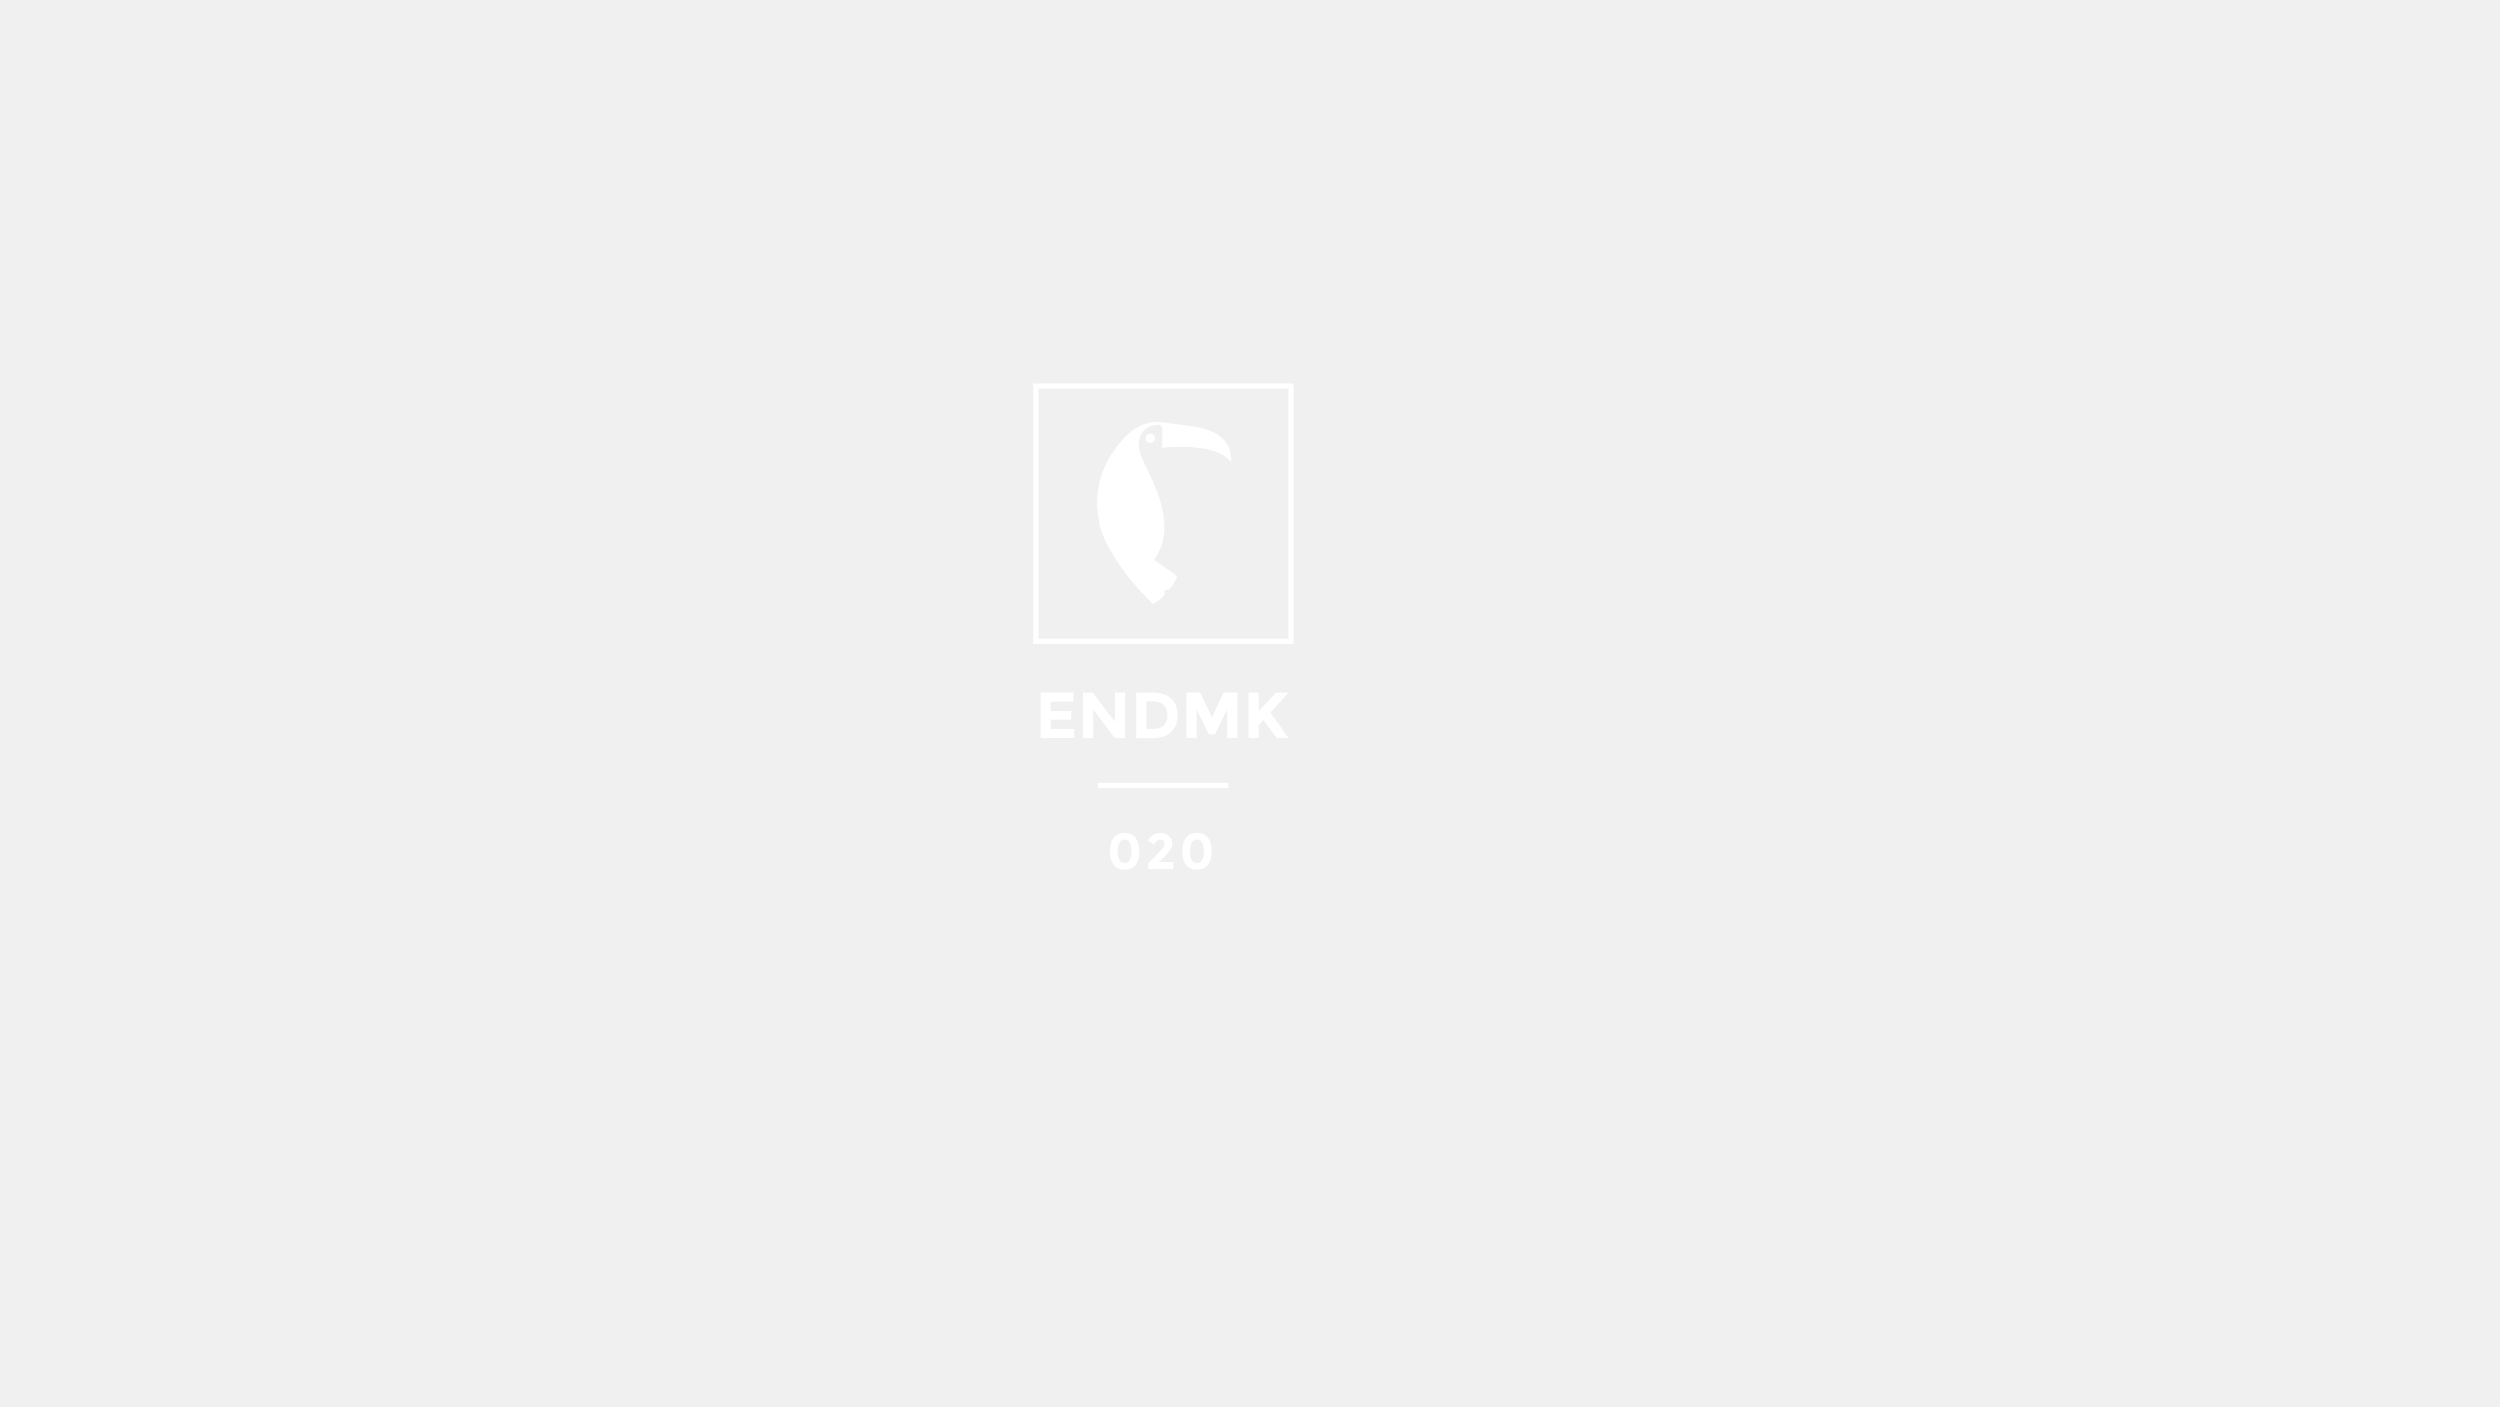
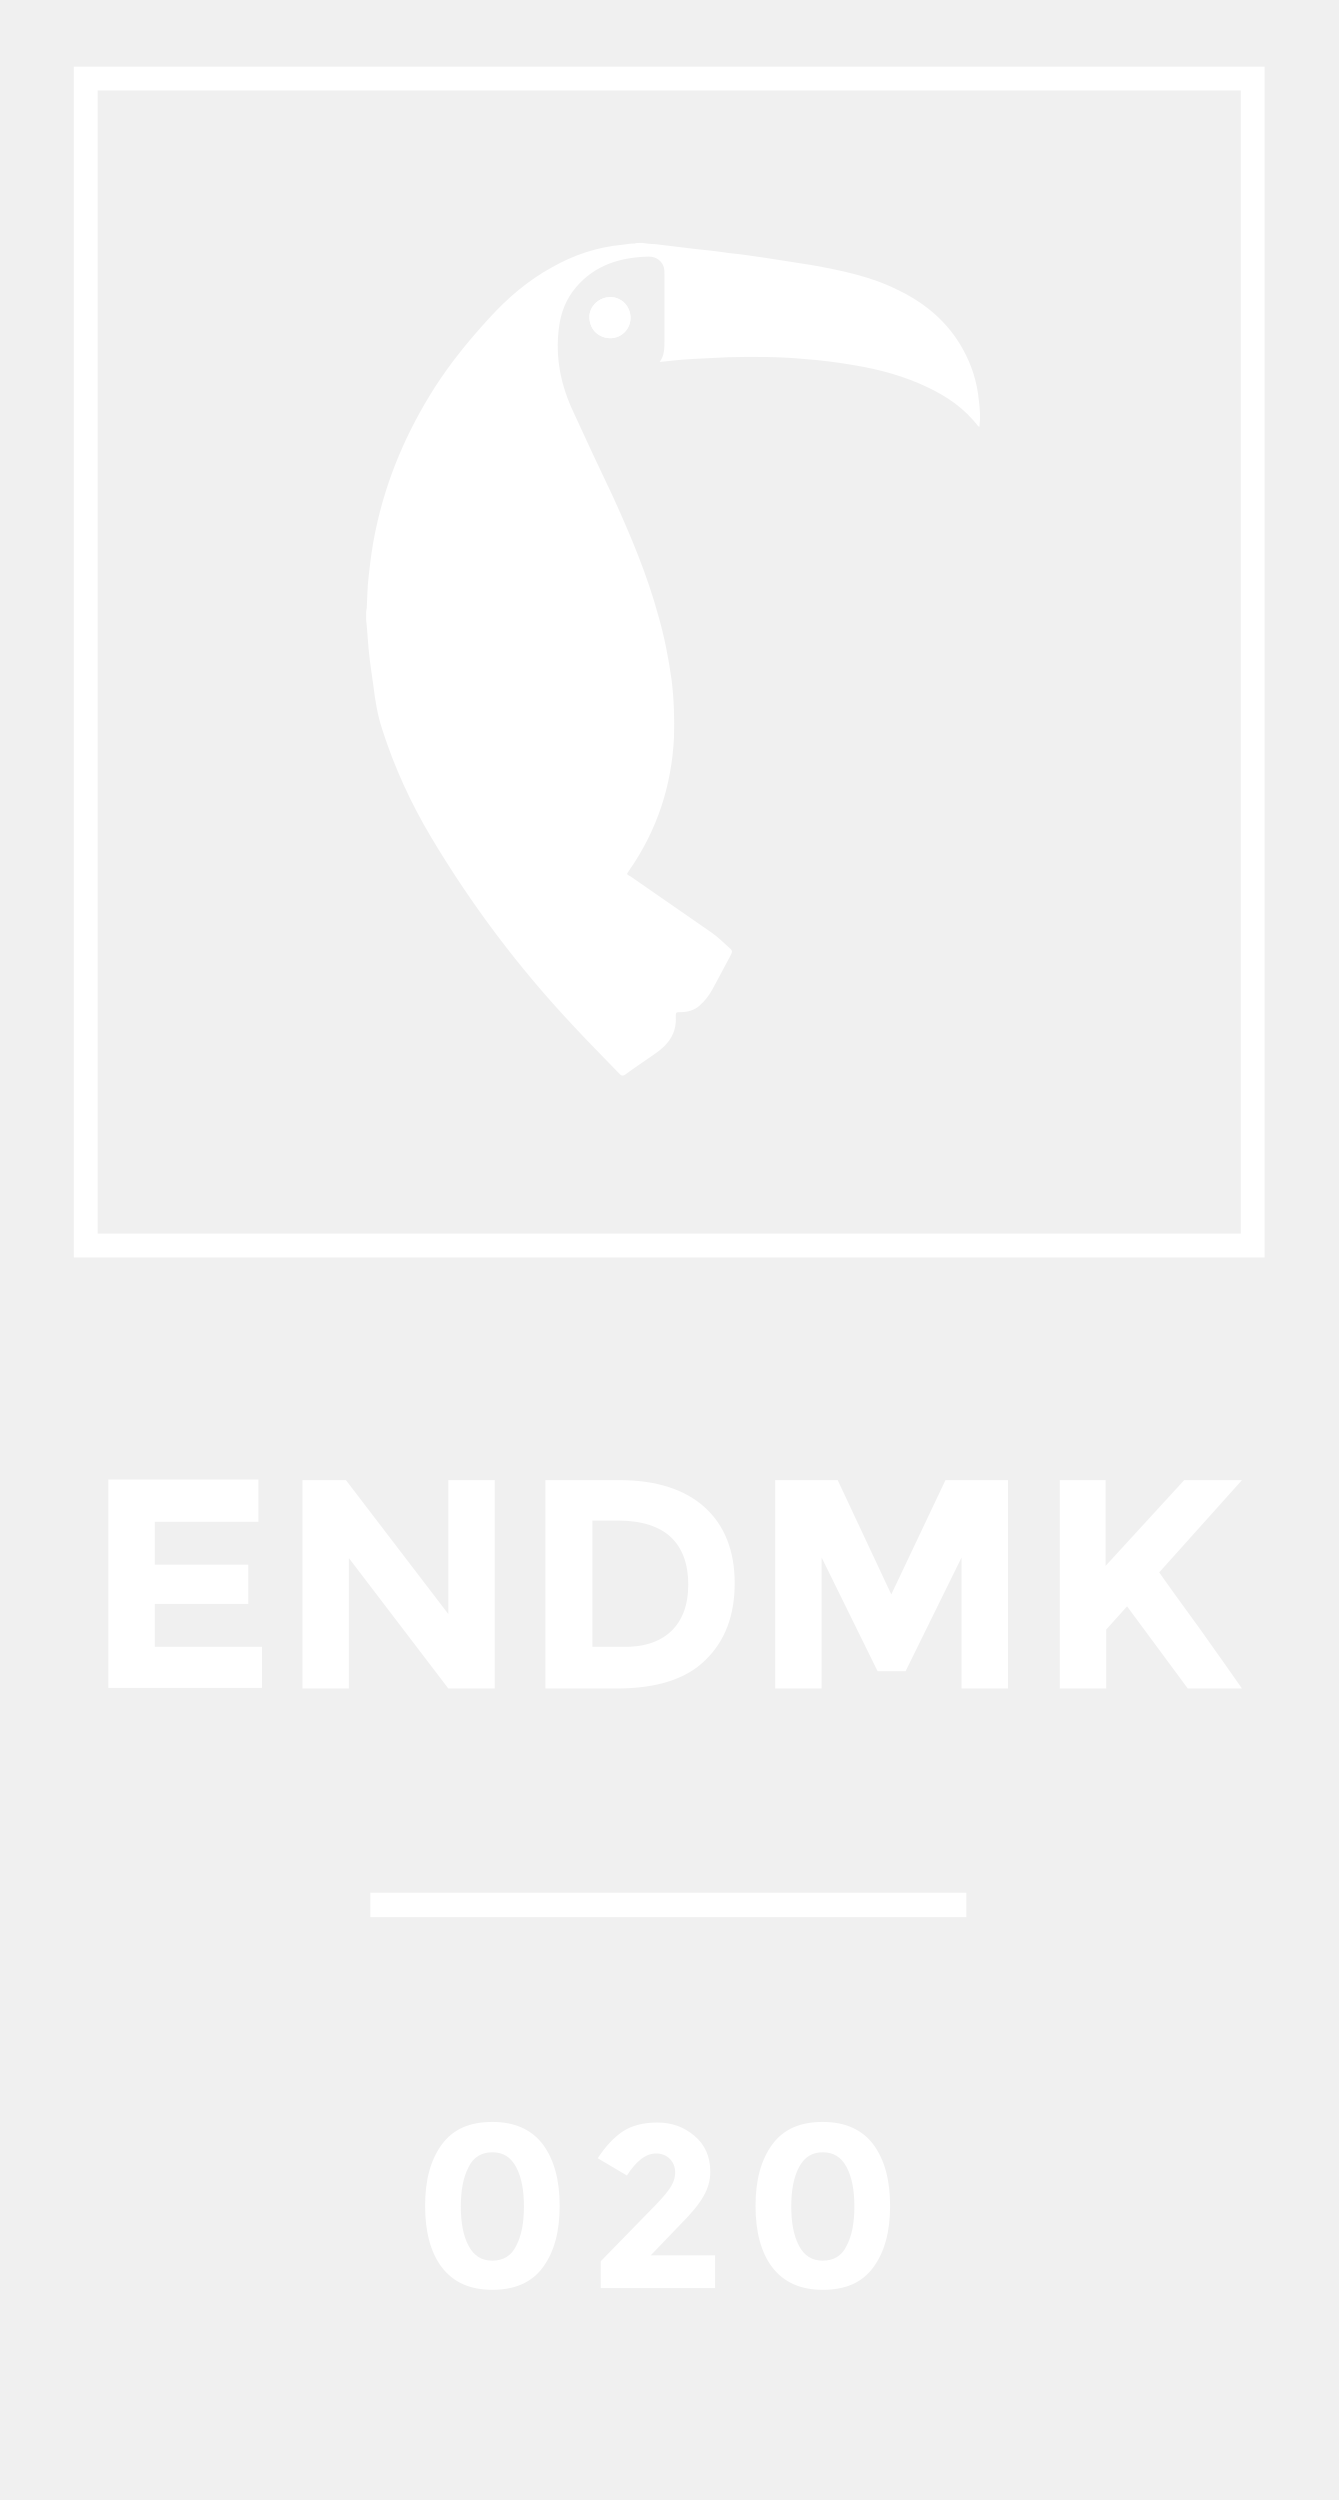
- <svg xmlns="http://www.w3.org/2000/svg" version="1.1" x="0px" y="0px" viewBox="0 0 1920 1080" enable-background="new 0 0 1920 1080" xml:space="preserve">
+ <svg xmlns="http://www.w3.org/2000/svg" version="1.1" x="0px" y="0px" viewBox="0 0 224.8 419.9" enable-background="new 0 0 224.8 419.9" xml:space="preserve">
  <g id="Layer_2">
</g>
  <g id="Front">
    <g>
      <g>
-         <path fill="#FFFFFF" d="M886.9,336.6c0-1.9-1.5-3.5-3.4-3.5c-1.9,0-3.6,1.6-3.5,3.5c0.1,2.2,1.8,3.4,3.5,3.4     C885.3,340.1,886.9,338.5,886.9,336.6z" />
-         <path fill="#FFFFFF" d="M888.9,324c0.7,0.1,1.4,0.2,2.1,0.2c2.2,0.3,4.4,0.5,6.6,0.8c1.9,0.2,3.9,0.4,5.8,0.7     c2,0.2,4.1,0.5,6.1,0.8c2.6,0.4,5.1,0.8,7.7,1.2c5,0.9,10,1.9,14.6,4.2c4.6,2.2,8.4,5.4,10.9,9.9c1.5,2.7,2.4,5.5,2.7,8.6     c0.2,1.5,0.3,2.9,0.1,4.5c-0.1-0.1-0.1-0.1-0.2-0.1c-2.3-3-5.2-5-8.6-6.6c-3.8-1.8-7.8-2.9-11.9-3.6c-2.9-0.5-5.8-0.9-8.7-1.1     c-4.2-0.4-8.5-0.4-12.8-0.3c-2,0.1-4.1,0.2-6.1,0.3c-1.8,0.1-3.6,0.3-5.4,0.5c0.8-1.1,0.8-2.3,0.8-3.5c0-3.7,0-7.5,0-11.2     c0-0.4,0-0.8-0.1-1.2c-0.3-1-1.2-1.8-2.5-1.8c-4.8,0.1-9.1,1.4-12.3,5.2c-1.6,1.9-2.5,4.2-2.8,6.6c-0.7,5.1,0.3,9.9,2.5,14.5     c2.1,4.6,4.3,9.3,6.5,13.9c3,6.6,5.8,13.2,7.7,20.2c1,3.5,1.7,7.1,2.2,10.7c0.4,3.2,0.5,6.5,0.4,9.7c-0.4,8.2-2.9,15.7-7.6,22.4     c-0.1,0.2-0.2,0.3-0.3,0.5c0.2,0.2,0.4,0.3,0.6,0.4c4.6,3.2,9.1,6.3,13.7,9.5c1,0.7,2,1.7,2.9,2.5c0.6,0.5,0.5,0.7,0.2,1.3     c-1,1.9-2,3.7-3,5.6c-0.6,1.1-1.3,2-2.2,2.8c-0.9,0.8-2,1.1-3.2,1.1c-0.7,0-0.8,0-0.8,0.7c0.2,2.9-1.3,4.8-3.5,6.3     c-1.7,1.2-3.4,2.3-5,3.5c-0.3,0.2-0.6,0.2-0.8,0c-0.2-0.2-0.3-0.3-0.5-0.5c-2.5-2.6-5.1-5.2-7.5-7.8c-9.1-9.7-17-20.2-23.8-31.6     c-3.4-5.7-6.2-11.8-8.2-18.1c-0.8-2.4-1.2-4.9-1.5-7.4c-0.3-2.1-0.6-4.1-0.8-6.2c-0.1-1.3-0.2-2.5-0.3-3.8c0-0.3-0.1-0.6-0.1-0.9     c0-0.5,0-1,0-1.5c0-0.2,0.1-0.4,0.1-0.6c0.1-1.7,0.1-3.4,0.3-5.1c0.3-2.7,0.6-5.3,1.2-8c1.8-8.6,5.2-16.5,9.9-23.9     c2.7-4.2,5.8-8,9.2-11.7c3.1-3.4,6.5-6.3,10.5-8.5c3.7-2.1,7.6-3.4,11.9-3.8c0.7-0.1,1.3-0.2,2-0.2     C887.8,324,888.3,324,888.9,324z" />
-         <path fill="#FFFFFF" d="M886.9,336.6c0,1.9-1.5,3.4-3.4,3.4c-1.7,0-3.4-1.2-3.5-3.4c-0.1-1.9,1.6-3.5,3.5-3.5     C885.4,333.1,886.9,334.7,886.9,336.6z" />
+         <path fill="#FFFFFF" d="M105.9,53.4c0-1.9-1.5-3.5-3.4-3.5c-1.9,0-3.6,1.6-3.5,3.5c0.1,2.2,1.8,3.4,3.5,3.4     C104.3,56.8,105.9,55.3,105.9,53.4z" />
+         <path fill="#FFFFFF" d="M107.9,40.8c0.7,0.1,1.4,0.2,2.1,0.2c2.2,0.3,4.4,0.5,6.6,0.8c1.9,0.2,3.9,0.4,5.8,0.7     c2,0.2,4.1,0.5,6.1,0.8c2.6,0.4,5.1,0.8,7.7,1.2c5,0.9,10,1.9,14.6,4.2c4.6,2.2,8.4,5.4,10.9,9.9c1.5,2.7,2.4,5.5,2.7,8.6     c0.2,1.5,0.3,2.9,0.1,4.5c-0.1-0.1-0.1-0.1-0.2-0.1c-2.3-3-5.2-5-8.6-6.6c-3.8-1.8-7.8-2.9-11.9-3.6c-2.9-0.5-5.8-0.9-8.7-1.1     c-4.2-0.4-8.5-0.4-12.8-0.3c-2,0.1-4.1,0.2-6.1,0.3c-1.8,0.1-3.6,0.3-5.4,0.5c0.8-1.1,0.8-2.3,0.8-3.5c0-3.7,0-7.5,0-11.2     c0-0.4,0-0.8-0.1-1.2c-0.3-1-1.2-1.8-2.5-1.8c-4.8,0.1-9.1,1.4-12.3,5.2c-1.6,1.9-2.5,4.2-2.8,6.6c-0.7,5.1,0.3,9.9,2.5,14.5     c2.1,4.6,4.3,9.3,6.5,13.9c3,6.6,5.8,13.2,7.7,20.2c1,3.5,1.7,7.1,2.2,10.7c0.4,3.2,0.5,6.5,0.4,9.7c-0.4,8.2-2.9,15.7-7.6,22.4     c-0.1,0.2-0.2,0.3-0.3,0.5c0.2,0.2,0.4,0.3,0.6,0.4c4.6,3.2,9.1,6.3,13.7,9.5c1,0.7,2,1.7,2.9,2.5c0.6,0.5,0.5,0.7,0.2,1.3     c-1,1.9-2,3.7-3,5.6c-0.6,1.1-1.3,2-2.2,2.8c-0.9,0.8-2,1.1-3.2,1.1c-0.7,0-0.8,0-0.8,0.7c0.2,2.9-1.3,4.8-3.5,6.3     c-1.7,1.2-3.4,2.3-5,3.5c-0.3,0.2-0.6,0.2-0.8,0c-0.2-0.2-0.3-0.3-0.5-0.5c-2.5-2.6-5.1-5.2-7.5-7.8c-9.1-9.7-17-20.2-23.8-31.6     c-3.4-5.7-6.2-11.8-8.2-18.1c-0.8-2.4-1.2-4.9-1.5-7.4c-0.3-2.1-0.6-4.1-0.8-6.2c-0.1-1.3-0.2-2.5-0.3-3.8c0-0.3-0.1-0.6-0.1-0.9     c0-0.5,0-1,0-1.5c0-0.2,0.1-0.4,0.1-0.6c0.1-1.7,0.1-3.4,0.3-5.1c0.3-2.7,0.6-5.3,1.2-8c1.8-8.6,5.2-16.5,9.9-23.9     c2.7-4.2,5.8-8,9.2-11.7c3.1-3.4,6.5-6.3,10.5-8.5c3.7-2.1,7.6-3.4,11.9-3.8c0.7-0.1,1.3-0.2,2-0.2     C106.8,40.8,107.3,40.8,107.9,40.8z" />
+         <path fill="#FFFFFF" d="M105.9,53.4c0,1.9-1.5,3.4-3.4,3.4c-1.7,0-3.4-1.2-3.5-3.4c-0.1-1.9,1.6-3.5,3.5-3.5     C104.4,49.9,105.9,51.4,105.9,53.4z" />
      </g>
-       <rect x="795.5" y="296.5" fill="none" stroke="#FFFFFF" stroke-width="4" stroke-miterlimit="10" width="196" height="196" />
+       <rect x="14.4" y="13.2" fill="none" stroke="#FFFFFF" stroke-width="4" stroke-miterlimit="10" width="196" height="196" />
      <g>
-         <path fill="#FFFFFF" d="M824.4,531.9v7H807v7.2h15.7v6.6H807v7.2h18v6.9h-25.8v-35H824.4z" />
-         <path fill="#FFFFFF" d="M856.3,531.9h7.8v35h-7.8l-16.7-21.9v21.9h-7.8v-35h7.3l17.2,22.5V531.9z" />
-         <path fill="#FFFFFF" d="M899.4,536.5c3.3,3,5,7.3,5,12.7c0,5.4-1.6,9.7-4.9,12.9c-3.2,3.2-8.2,4.8-14.9,4.8h-12v-35h12.4     C891.3,531.9,896.1,533.4,899.4,536.5z M893.7,557.2c1.9-1.8,2.9-4.4,2.9-7.9c0-3.4-1-6.1-2.9-7.9c-1.9-1.8-4.9-2.8-8.8-2.8h-4.4     v21.2h5C889,559.9,891.8,559,893.7,557.2z" />
-         <path fill="#FFFFFF" d="M942.5,544.8l-9.4,19.1h-4.7l-9.4-19.1v22h-7.8v-35h10.5l9,19.2l9.1-19.2h10.5v35h-7.8V544.8z" />
-         <path fill="#FFFFFF" d="M958.9,531.9h7.8v14.4l13.2-14.4h9.7l-13.9,15.5c1.2,1.7,3.4,4.8,6.7,9.3c3.2,4.5,5.6,7.9,7.2,10.2h-9.1     L970.2,553l-3.5,3.9v9.9h-7.8V531.9z" />
+         <path fill="#FFFFFF" d="M43.4,248.6v7H26v7.2h15.7v6.6H26v7.2h18v6.9H18.2v-35H43.4z" />
+         <path fill="#FFFFFF" d="M75.3,248.6h7.8v35h-7.8l-16.7-21.9v21.9h-7.8v-35h7.3l17.2,22.5V248.6z" />
+         <path fill="#FFFFFF" d="M118.4,253.2c3.3,3,5,7.3,5,12.7c0,5.4-1.6,9.7-4.9,12.9c-3.2,3.2-8.2,4.8-14.9,4.8h-12v-35h12.4     C110.3,248.6,115.1,250.2,118.4,253.2z M112.7,274c1.9-1.8,2.9-4.4,2.9-7.9c0-3.4-1-6.1-2.9-7.9c-1.9-1.8-4.9-2.8-8.8-2.8h-4.4     v21.2h5C108,276.7,110.8,275.8,112.7,274z" />
+         <path fill="#FFFFFF" d="M161.5,261.6l-9.4,19.1h-4.7l-9.4-19.1v22h-7.8v-35h10.5l9,19.2l9.1-19.2h10.5v35h-7.8V261.6z" />
+         <path fill="#FFFFFF" d="M177.9,248.6h7.8V263l13.2-14.4h9.7l-13.9,15.5c1.2,1.7,3.4,4.8,6.7,9.3c3.2,4.5,5.6,7.9,7.2,10.2h-9.1     l-10.2-13.8l-3.5,3.9v9.9h-7.8V248.6z" />
      </g>
      <g>
-         <path fill="#FFFFFF" d="M863.7,667.9c-3.8,0-6.6-1.3-8.5-3.8s-2.8-6-2.8-10.3c0-4.3,0.9-7.7,2.8-10.3c1.9-2.6,4.7-3.8,8.5-3.8     c3.8,0,6.6,1.3,8.5,3.8c1.9,2.6,2.8,6,2.8,10.3c0,4.3-0.9,7.7-2.8,10.3S867.5,667.9,863.7,667.9z M859.7,647.2     c-0.9,1.7-1.3,3.9-1.3,6.6c0,2.7,0.4,4.9,1.3,6.6c0.9,1.7,2.2,2.5,4,2.5c1.8,0,3.2-0.8,4-2.5c0.9-1.7,1.3-3.9,1.3-6.6     c0-2.7-0.4-4.9-1.3-6.6c-0.9-1.7-2.2-2.5-4-2.5C861.9,644.7,860.5,645.5,859.7,647.2z" />
-         <path fill="#FFFFFF" d="M893.4,650.9c0.7-1,1-1.9,1-2.8s-0.3-1.7-0.9-2.3s-1.4-0.9-2.3-0.9c-1.7,0-3.3,1.2-4.9,3.7l-4.9-2.9     c1.3-2,2.7-3.5,4.2-4.5c1.5-1,3.5-1.5,5.8-1.5c2.4,0,4.4,0.7,6.2,2.2c1.8,1.5,2.7,3.5,2.7,6.1c0,1.4-0.4,2.8-1.1,4     c-0.7,1.3-2,2.9-4,4.9l-4.9,5.1h10.8v5.5h-19.2V663l8-8.2C891.5,653.2,892.7,651.9,893.4,650.9z" />
-         <path fill="#FFFFFF" d="M919.3,667.9c-3.8,0-6.6-1.3-8.5-3.8s-2.8-6-2.8-10.3c0-4.3,0.9-7.7,2.8-10.3c1.9-2.6,4.7-3.8,8.5-3.8     c3.8,0,6.6,1.3,8.5,3.8c1.9,2.6,2.8,6,2.8,10.3c0,4.3-0.9,7.7-2.8,10.3S923,667.9,919.3,667.9z M915.2,647.2     c-0.9,1.7-1.3,3.9-1.3,6.6c0,2.7,0.4,4.9,1.3,6.6c0.9,1.7,2.2,2.5,4,2.5c1.8,0,3.2-0.8,4-2.5c0.9-1.7,1.3-3.9,1.3-6.6     c0-2.7-0.4-4.9-1.3-6.6c-0.9-1.7-2.2-2.5-4-2.5C917.4,644.7,916.1,645.5,915.2,647.2z" />
+         <path fill="#FFFFFF" d="M82.7,384.6c-3.8,0-6.6-1.3-8.5-3.8s-2.8-6-2.8-10.3c0-4.3,0.9-7.7,2.8-10.3c1.9-2.6,4.7-3.8,8.5-3.8     c3.8,0,6.6,1.3,8.5,3.8c1.9,2.6,2.8,6,2.8,10.3c0,4.3-0.9,7.7-2.8,10.3S86.4,384.6,82.7,384.6z M78.7,364     c-0.9,1.7-1.3,3.9-1.3,6.6c0,2.7,0.4,4.9,1.3,6.6c0.9,1.7,2.2,2.5,4,2.5c1.8,0,3.2-0.8,4-2.5c0.9-1.7,1.3-3.9,1.3-6.6     c0-2.7-0.4-4.9-1.3-6.6c-0.9-1.7-2.2-2.5-4-2.5C80.9,361.5,79.5,362.3,78.7,364z" />
+         <path fill="#FFFFFF" d="M112.4,367.7c0.7-1,1-1.9,1-2.8s-0.3-1.7-0.9-2.3s-1.4-0.9-2.3-0.9c-1.7,0-3.3,1.2-4.9,3.7l-4.9-2.9     c1.3-2,2.7-3.5,4.2-4.5c1.5-1,3.5-1.5,5.8-1.5c2.4,0,4.4,0.7,6.2,2.2c1.8,1.5,2.7,3.5,2.7,6.1c0,1.4-0.4,2.8-1.1,4     c-0.7,1.3-2,2.9-4,4.9l-4.9,5.1h10.8v5.5h-19.2v-4.5l8-8.2C110.5,370,111.7,368.7,112.4,367.7z" />
+         <path fill="#FFFFFF" d="M138.2,384.6c-3.8,0-6.6-1.3-8.5-3.8s-2.8-6-2.8-10.3c0-4.3,0.9-7.7,2.8-10.3c1.9-2.6,4.7-3.8,8.5-3.8     c3.8,0,6.6,1.3,8.5,3.8c1.9,2.6,2.8,6,2.8,10.3c0,4.3-0.9,7.7-2.8,10.3S142,384.6,138.2,384.6z M134.2,364     c-0.9,1.7-1.3,3.9-1.3,6.6c0,2.7,0.4,4.9,1.3,6.6c0.9,1.7,2.2,2.5,4,2.5c1.8,0,3.2-0.8,4-2.5c0.9-1.7,1.3-3.9,1.3-6.6     c0-2.7-0.4-4.9-1.3-6.6c-0.9-1.7-2.2-2.5-4-2.5C136.4,361.5,135.1,362.3,134.2,364z" />
      </g>
-       <rect x="843.2" y="601.2" fill="#FFFFFF" width="100.1" height="4.1" />
+       <rect x="62.2" y="317.9" fill="#FFFFFF" width="100.1" height="4.1" />
    </g>
  </g>
</svg>
